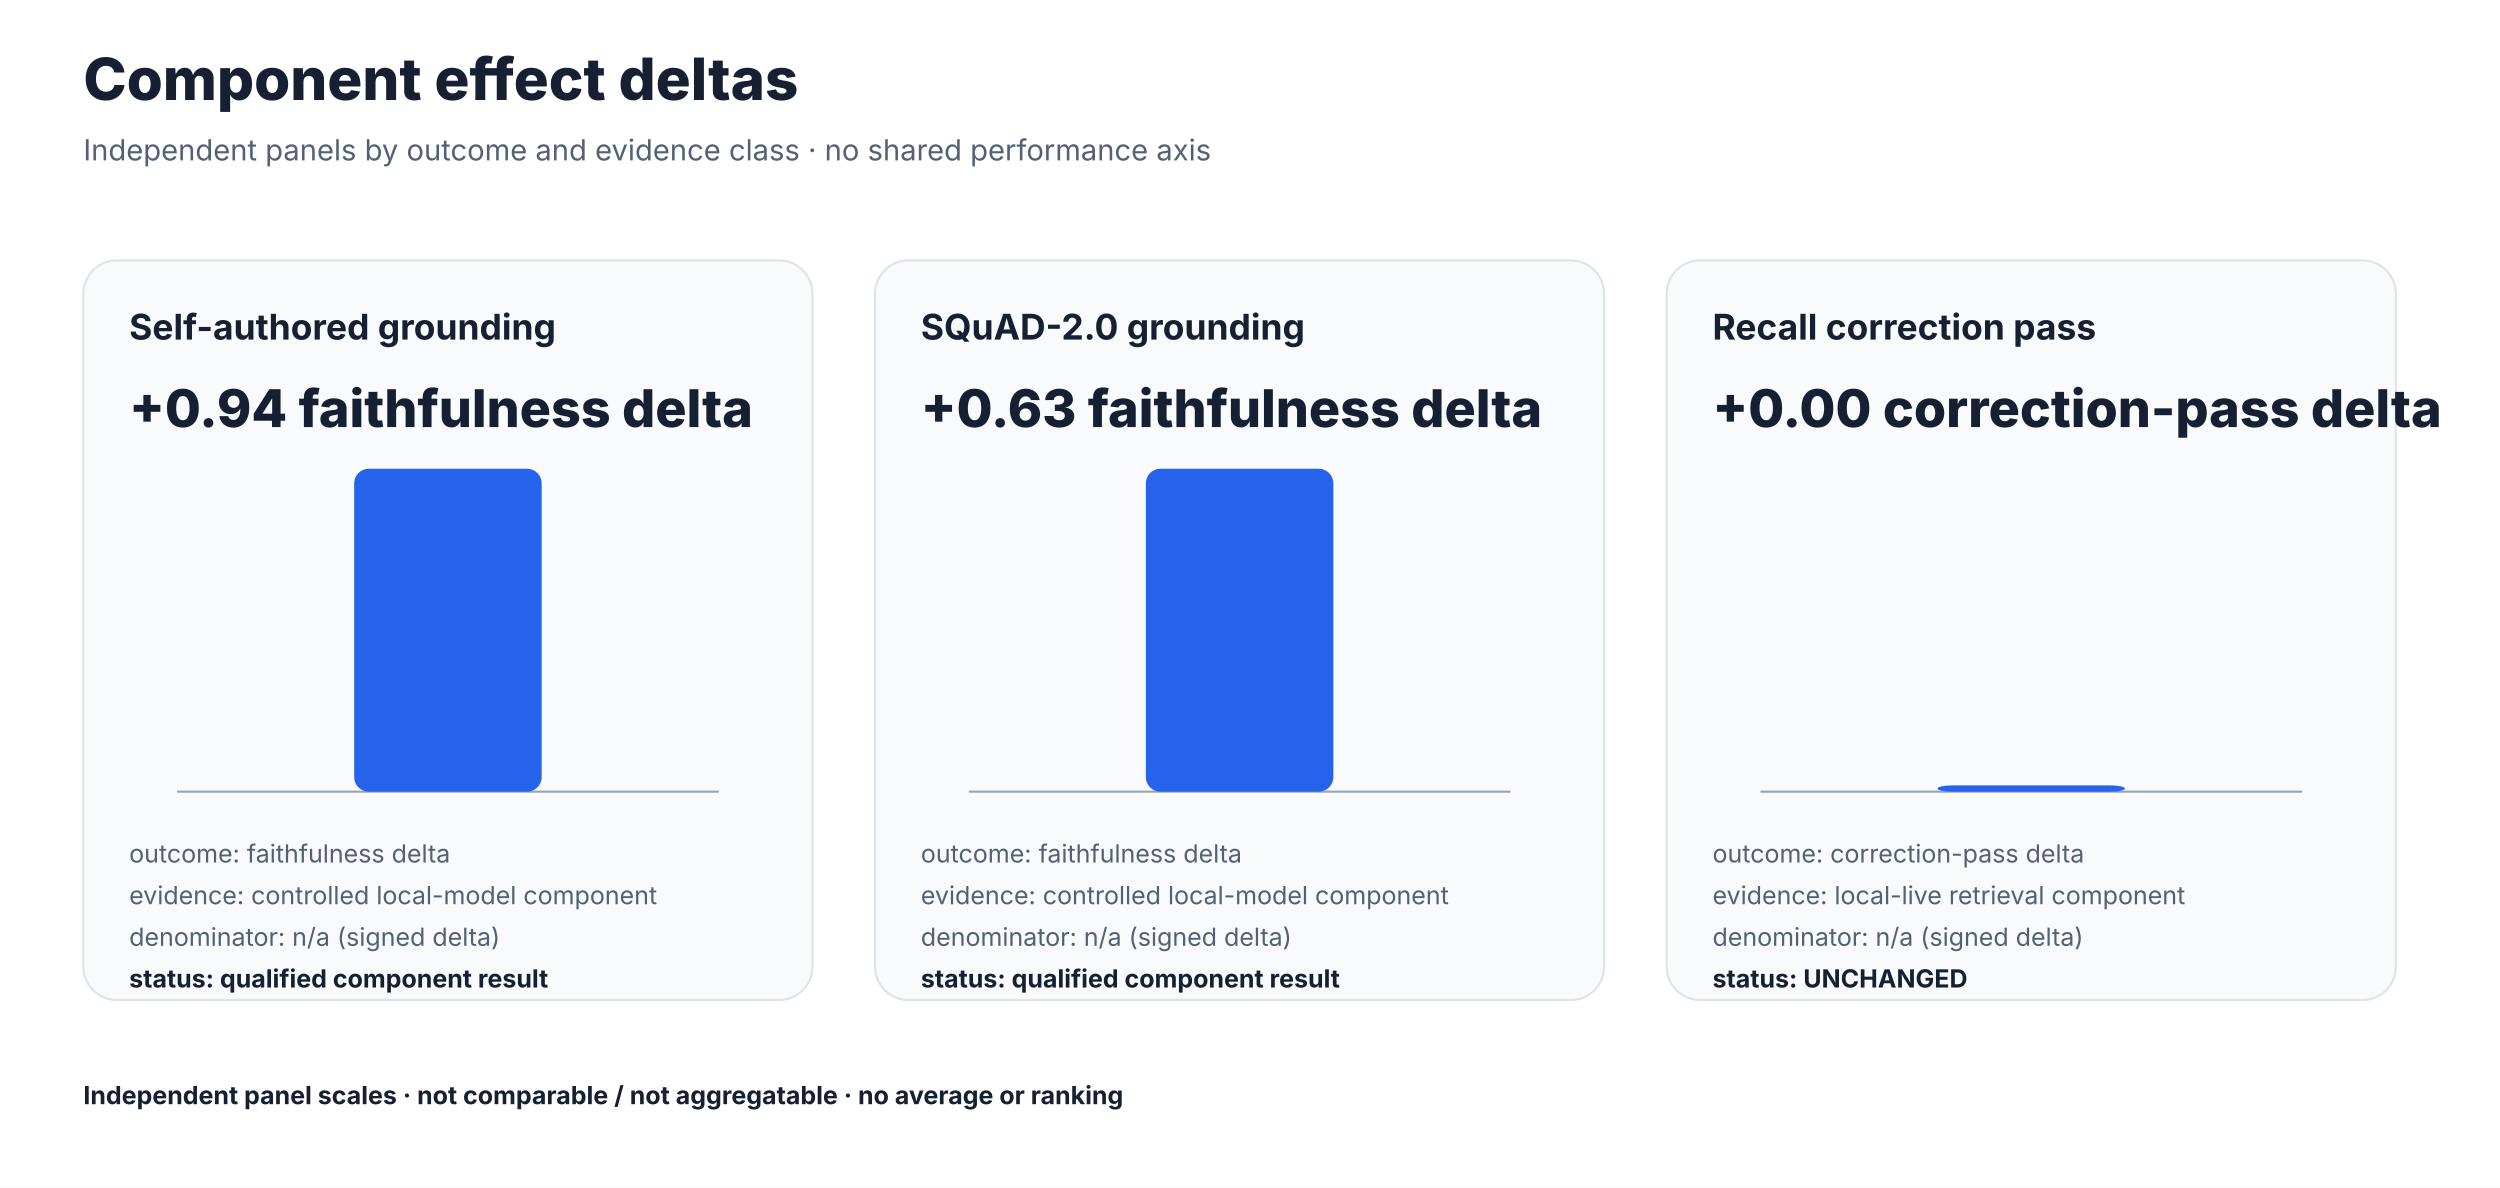
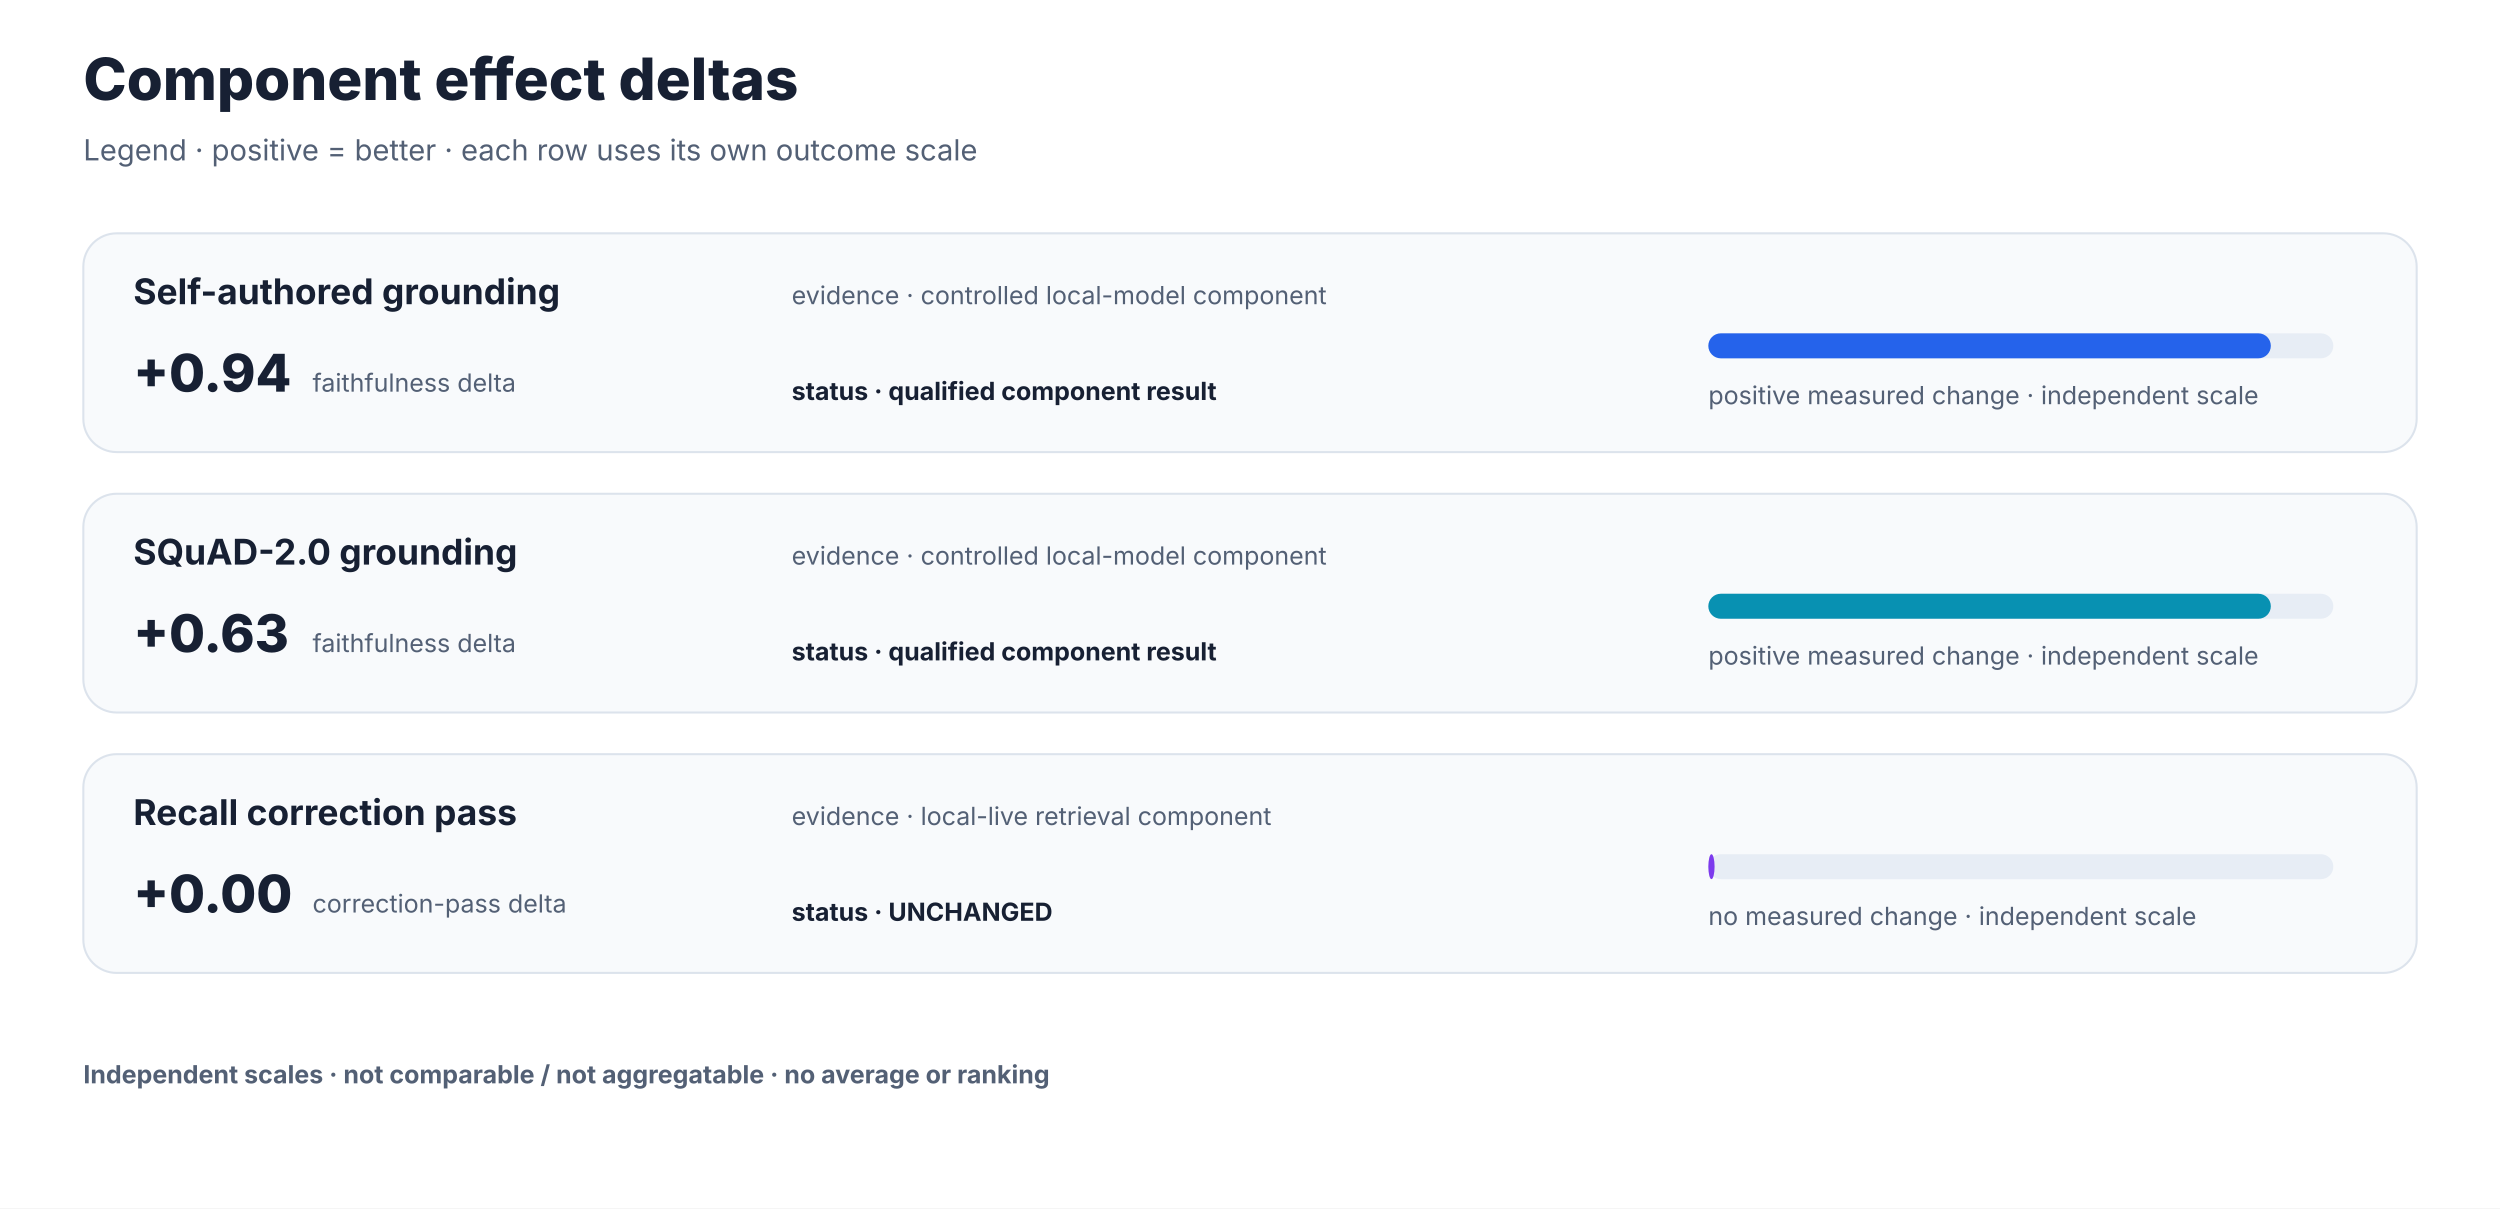
- <svg xmlns="http://www.w3.org/2000/svg" width="1200" height="570" viewBox="0 0 1200 570" role="img" aria-labelledby="title desc">
-   <style>text{font-family:Inter,ui-sans-serif,system-ui,-apple-system,sans-serif;fill:#172033}.title{font-size:28px;font-weight:760}.sub{font-size:14px;fill:#536075}.label{font-size:17px;font-weight:700}.value{font-size:25px;font-weight:780}.meta{font-size:12px;fill:#536075}.status{font-size:12px;font-weight:700}.card{fill:#f8fafc;stroke:#dce3ec}.track{fill:#e7edf5}.bar{fill:#2563eb}.cyan{fill:#0891b2}.amber{fill:#d97706}</style>
-   <rect width="1200" height="570" fill="#fff" />
+ <svg xmlns="http://www.w3.org/2000/svg" width="1200" height="580" viewBox="0 0 1200 580" role="img" aria-labelledby="title desc">
+   <style>text{font-family:Inter,ui-sans-serif,system-ui,-apple-system,sans-serif;fill:#172033}.title{font-size:28px;font-weight:760}.sub{font-size:14px;fill:#536075}.label{font-size:17px;font-weight:700}.value{font-size:25px;font-weight:780}.meta{font-size:12px;fill:#536075}.status{font-size:12px;font-weight:700}.footer{font-size:12px;font-weight:700;fill:#536075}.card,.row{fill:#f8fafc;stroke:#dce3ec}.track{fill:#e7edf5}.bar{fill:#2563eb}.cyan{fill:#0891b2}.purple{fill:#7c3aed}.amber{fill:#d97706}</style>
+   <rect width="1200" height="580" fill="#fff" />
  <text class="title" x="40" y="48">Component effect deltas</text>
-   <text class="sub" x="40" y="77">Independent panels by outcome and evidence class · no shared performance axis</text>
-   <rect class="card" x="40" y="125" width="350" height="355" rx="16" />
-   <text class="label" x="62" y="163">Self-authored grounding</text>
-   <text class="value" x="62" y="205">+0.94 faithfulness delta</text>
-   <line x1="85" y1="380" x2="345" y2="380" stroke="#94a3b8" />
-   <rect class="bar" x="170" y="225" width="90" height="155" rx="7" />
-   <text class="meta" x="62" y="414">outcome: faithfulness delta</text>
-   <text class="meta" x="62" y="434">evidence: controlled local-model component</text>
-   <text class="meta" x="62" y="454">denominator: n/a (signed delta)</text>
-   <text class="status" x="62" y="474">status: qualified component result</text>
-   <rect class="card" x="420" y="125" width="350" height="355" rx="16" />
-   <text class="label" x="442" y="163">SQuAD-2.0 grounding</text>
-   <text class="value" x="442" y="205">+0.63 faithfulness delta</text>
-   <line x1="465" y1="380" x2="725" y2="380" stroke="#94a3b8" />
-   <rect class="bar" x="550" y="225" width="90" height="155" rx="7" />
-   <text class="meta" x="442" y="414">outcome: faithfulness delta</text>
-   <text class="meta" x="442" y="434">evidence: controlled local-model component</text>
-   <text class="meta" x="442" y="454">denominator: n/a (signed delta)</text>
-   <text class="status" x="442" y="474">status: qualified component result</text>
-   <rect class="card" x="800" y="125" width="350" height="355" rx="16" />
-   <text class="label" x="822" y="163">Recall correction pass</text>
-   <text class="value" x="822" y="205">+0.00 correction-pass delta</text>
-   <line x1="845" y1="380" x2="1105" y2="380" stroke="#94a3b8" />
-   <rect class="bar" x="930" y="377" width="90" height="3" rx="7" />
-   <text class="meta" x="822" y="414">outcome: correction-pass delta</text>
-   <text class="meta" x="822" y="434">evidence: local-live retrieval component</text>
-   <text class="meta" x="822" y="454">denominator: n/a (signed delta)</text>
-   <text class="status" x="822" y="474">status: UNCHANGED</text>
-   <text class="status" x="40" y="530">Independent panel scales · not comparable / not aggregatable · no average or ranking</text>
+   <text class="sub" x="40" y="77">Legend · positive = better · each row uses its own outcome scale</text>
+   <rect class="row" x="40" y="112" width="1120" height="105" rx="16" />
+   <text class="label" x="64" y="146">Self-authored grounding</text>
+   <text class="value" x="64" y="188">+0.94</text>
+   <text class="meta" x="150" y="188">faithfulness delta</text>
+   <text class="meta" x="380" y="146">evidence · controlled local-model component</text>
+   <text class="status" x="380" y="192">status · qualified component result</text>
+   <rect class="track" x="820" y="160" width="300" height="12" rx="6" />
+   <rect class="bar" x="820" y="160" width="270" height="12" rx="6" />
+   <text class="meta" x="820" y="194">positive measured change · independent scale</text>
+   <rect class="row" x="40" y="237" width="1120" height="105" rx="16" />
+   <text class="label" x="64" y="271">SQuAD-2.0 grounding</text>
+   <text class="value" x="64" y="313">+0.63</text>
+   <text class="meta" x="150" y="313">faithfulness delta</text>
+   <text class="meta" x="380" y="271">evidence · controlled local-model component</text>
+   <text class="status" x="380" y="317">status · qualified component result</text>
+   <rect class="track" x="820" y="285" width="300" height="12" rx="6" />
+   <rect class="cyan" x="820" y="285" width="270" height="12" rx="6" />
+   <text class="meta" x="820" y="319">positive measured change · independent scale</text>
+   <rect class="row" x="40" y="362" width="1120" height="105" rx="16" />
+   <text class="label" x="64" y="396">Recall correction pass</text>
+   <text class="value" x="64" y="438">+0.00</text>
+   <text class="meta" x="150" y="438">correction-pass delta</text>
+   <text class="meta" x="380" y="396">evidence · local-live retrieval component</text>
+   <text class="status" x="380" y="442">status · UNCHANGED</text>
+   <rect class="track" x="820" y="410" width="300" height="12" rx="6" />
+   <rect class="purple" x="820" y="410" width="3" height="12" rx="6" />
+   <text class="meta" x="820" y="444">no measured change · independent scale</text>
+   <text class="footer" x="40" y="520">Independent scales · not comparable / not aggregatable · no average or ranking</text>
</svg>
